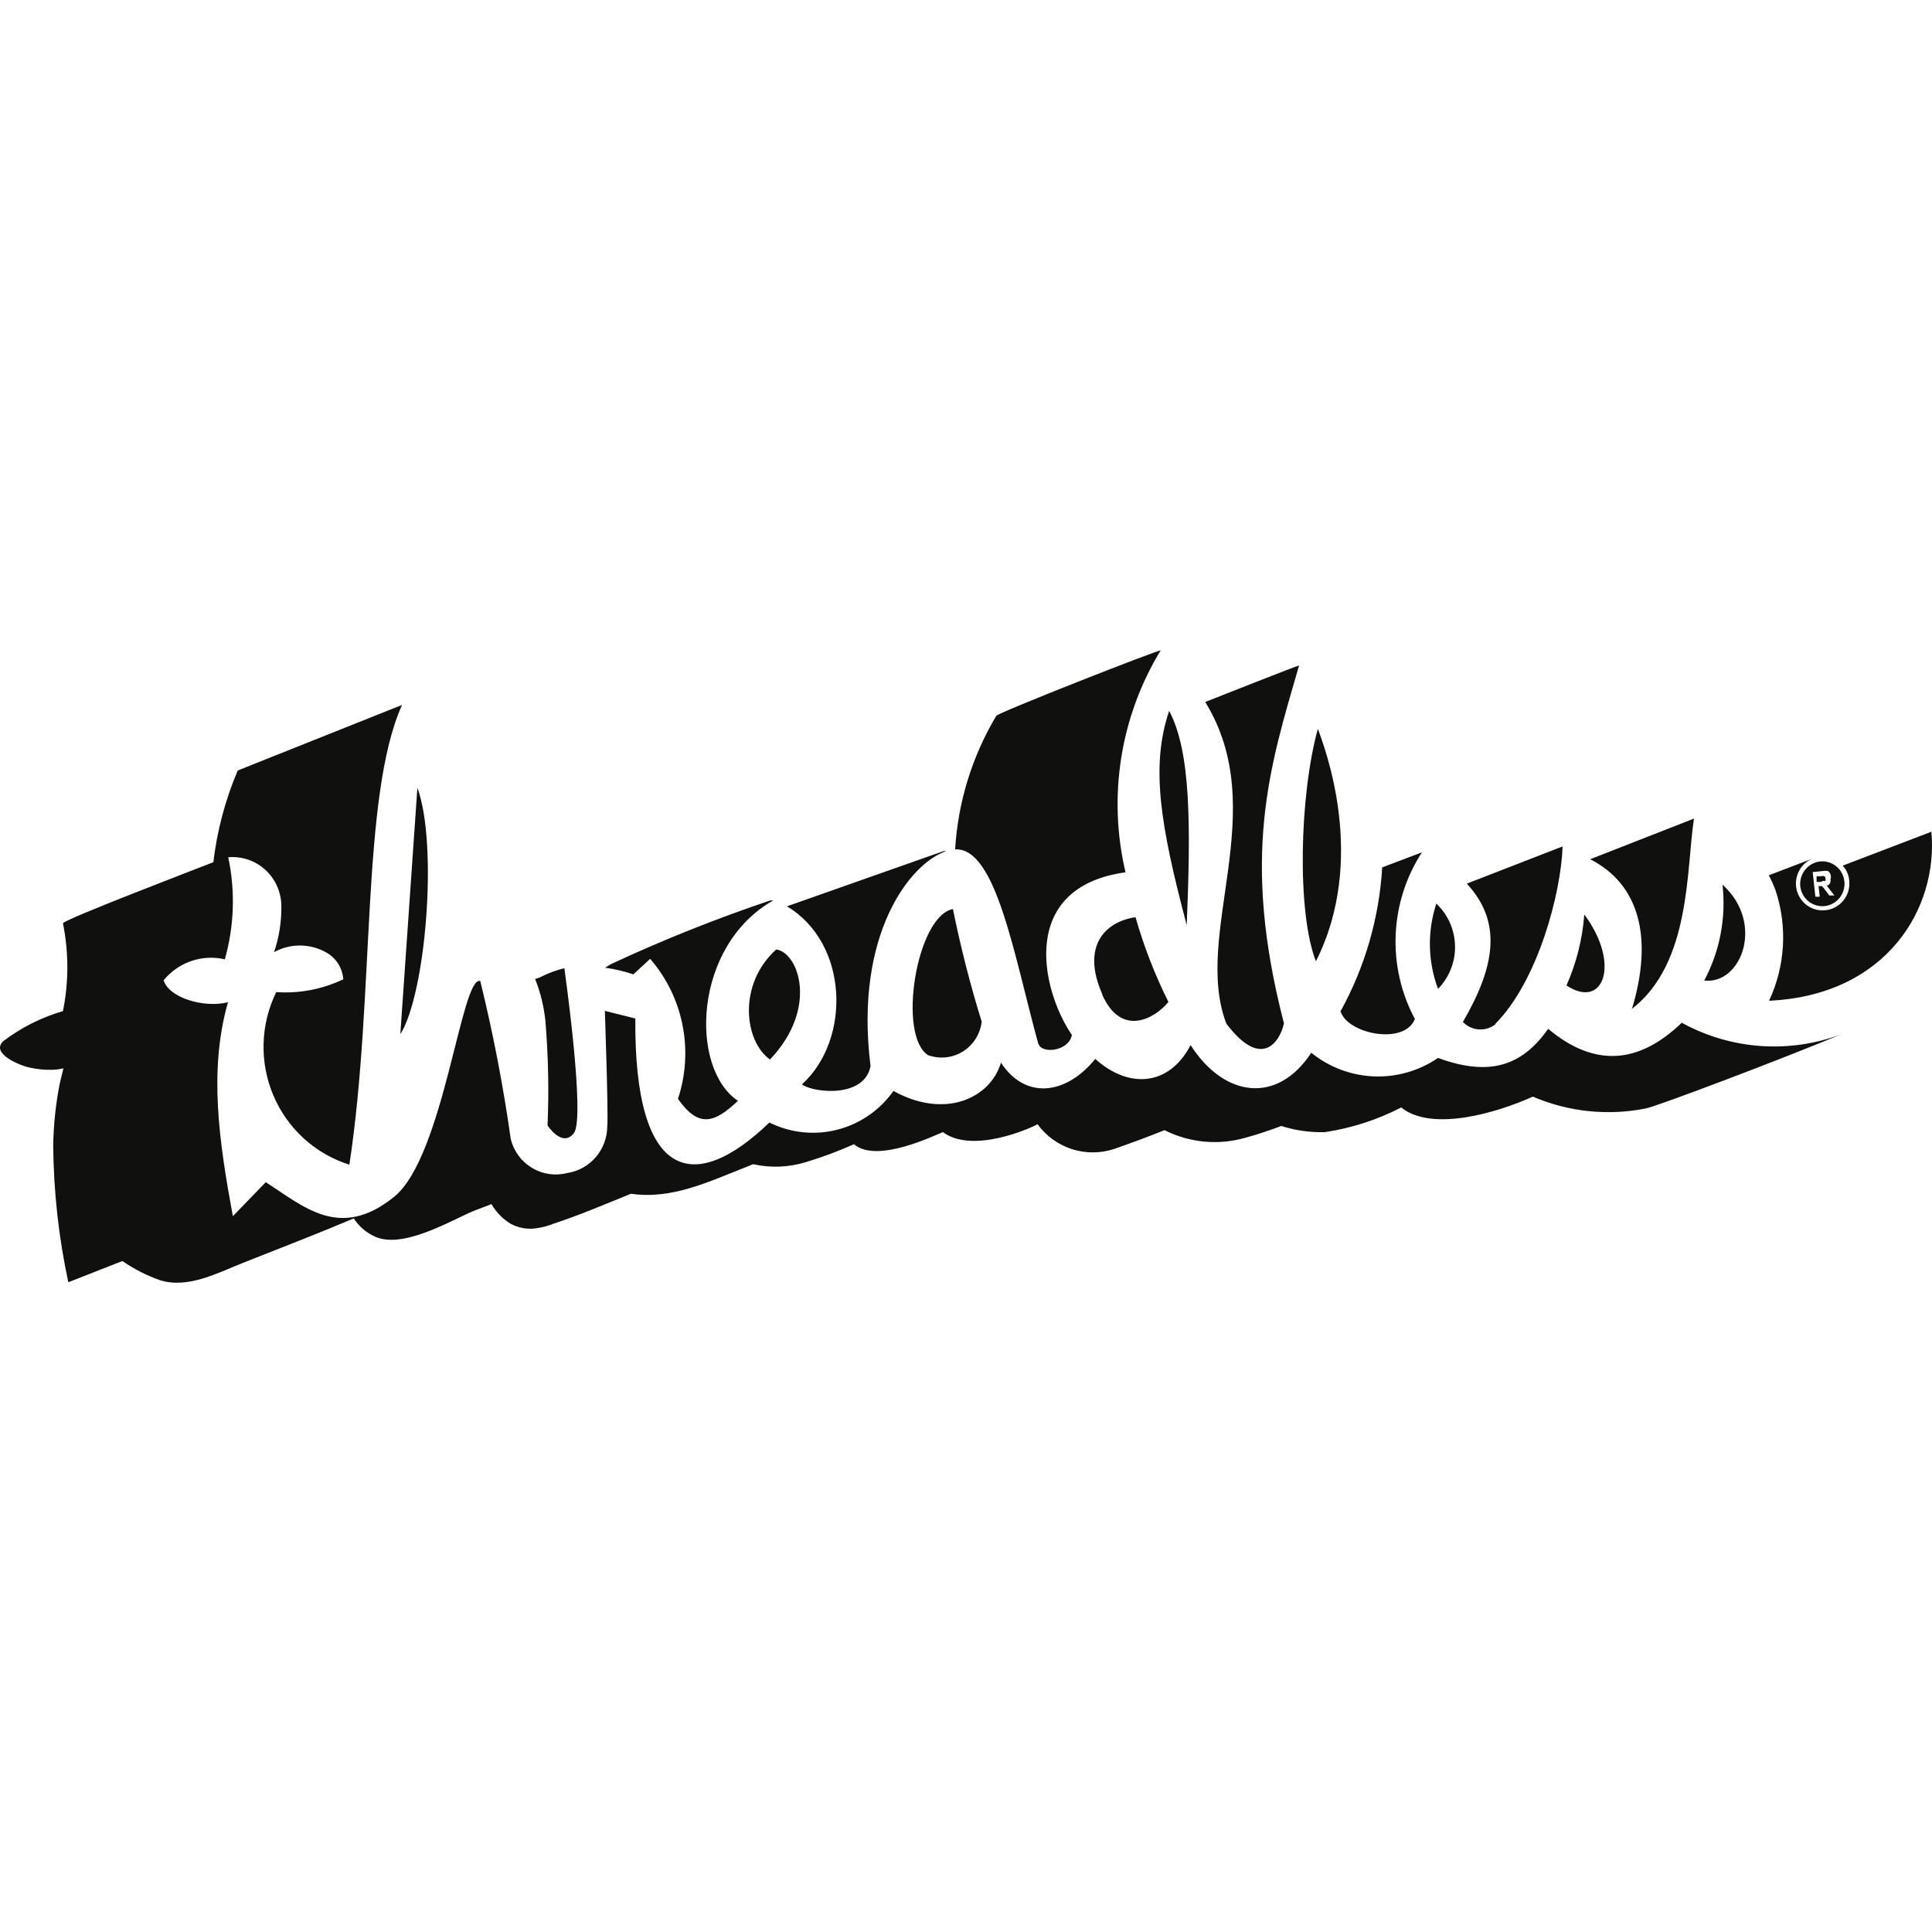
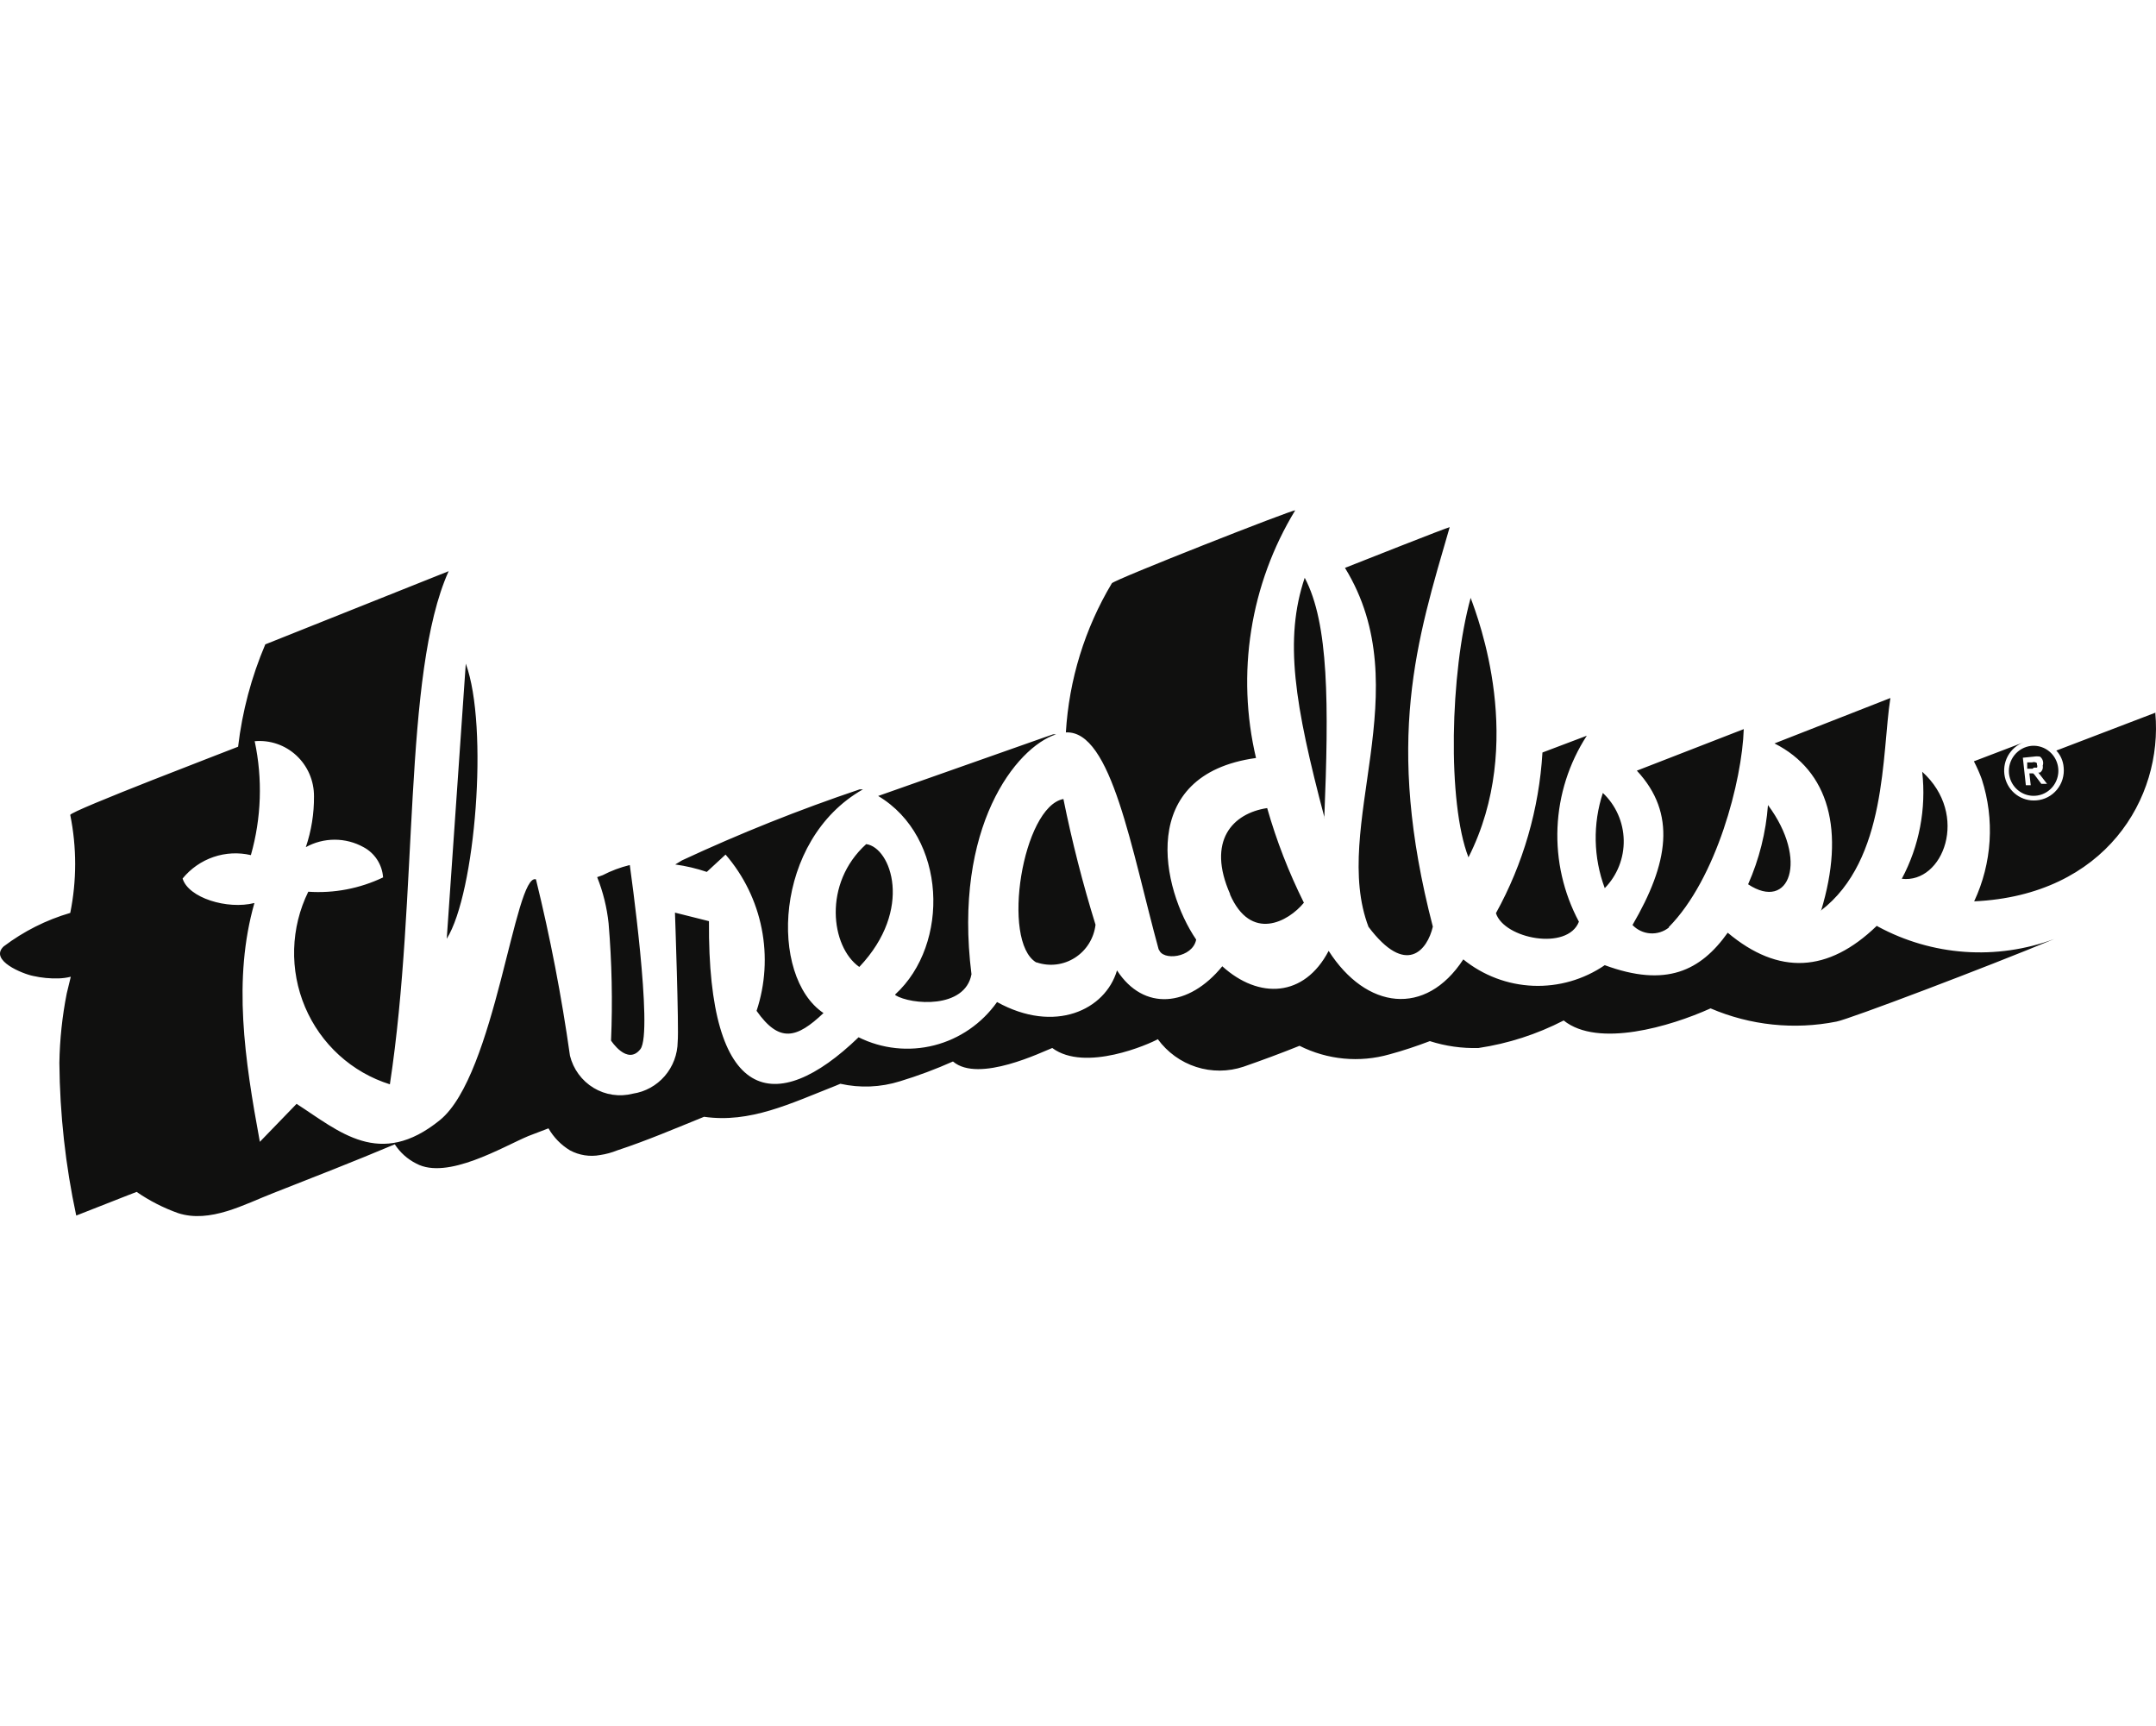
- <svg xmlns="http://www.w3.org/2000/svg" width="300" height="300" viewBox="0 0 300 300" fill="none">
-   <path d="M223.296 153.558C221.709 149.304 221.615 144.628 223.031 140.314C223.925 141.156 224.643 142.17 225.142 143.298C225.641 144.426 225.911 145.644 225.935 146.879C225.96 148.114 225.739 149.342 225.286 150.489C224.832 151.636 224.156 152.68 223.296 153.558ZM204.635 113.175C201.758 123.625 201.38 141.692 204.332 149.271C212.357 133.424 205.695 116.046 204.635 113.175ZM184.271 143.797C184.914 127.988 184.914 116.735 181.546 110.381C178.669 118.955 180.107 127.912 184.309 143.797H184.271ZM190.403 158.916C195.664 165.921 198.617 162.17 199.374 158.916C192.636 132.926 197.14 119.108 201.72 103.338C201.455 103.338 188.51 108.467 187.148 109.003C197.557 125.921 185.104 145.06 190.441 158.993L190.403 158.916ZM253.35 156.696C262.623 149.615 261.829 134.84 263.04 127.108L246.915 133.424C254.485 137.251 256.794 145.519 253.388 156.735L253.35 156.696ZM171.136 154.4C174.051 161.098 179.275 158.227 181.432 155.586C179.329 151.367 177.618 146.959 176.322 142.419C171.515 143.146 167.881 146.974 171.174 154.4H171.136ZM232.191 158.993C238.853 152.256 242.411 138.591 242.638 131.433L227.762 137.213C233.326 143.184 232.153 150.113 227.157 158.687C227.809 159.371 228.689 159.784 229.627 159.848C230.564 159.912 231.492 159.621 232.229 159.031L232.191 158.993ZM267.468 137.366C268.05 142.506 267.059 147.703 264.63 152.256C270.383 152.945 274.092 143.338 267.468 137.366ZM246.007 141.998C245.723 145.806 244.788 149.536 243.243 153.022C249.035 156.849 251.684 149.615 246.007 141.998ZM219.7 158.227C217.557 154.216 216.527 149.692 216.72 145.137C216.914 140.581 218.322 136.163 220.798 132.352L214.628 134.687C214.16 142.536 211.947 150.176 208.155 157.041C209.291 160.601 218.11 162.323 219.7 158.227ZM261.147 158.802C254.372 165.347 247.483 165.692 240.405 159.759C236.619 165.079 231.812 167.414 223.296 164.275C220.359 166.281 216.865 167.285 213.324 167.141C209.783 166.996 206.38 165.71 203.613 163.471C198.352 171.51 190.1 170.438 184.877 162.285C181.47 168.792 175.149 169.022 170.077 164.428C165.421 170.132 159.138 170.706 155.428 165.003C153.8 170.515 146.76 173.845 138.736 169.404C136.617 172.395 133.518 174.528 129.991 175.426C126.463 176.323 122.735 175.925 119.469 174.304C107.887 185.481 98.462 183.529 98.651 158.151L93.919 156.964C93.919 156.964 94.487 173.079 94.298 174.916C94.28 176.677 93.641 178.373 92.496 179.7C91.351 181.026 89.775 181.895 88.052 182.151C87.135 182.386 86.181 182.436 85.245 182.297C84.309 182.159 83.409 181.835 82.597 181.345C81.784 180.854 81.076 180.206 80.512 179.438C79.947 178.67 79.539 177.797 79.309 176.869C78.143 168.614 76.564 160.425 74.577 152.333C71.625 151.376 68.937 179.548 61.216 185.825C52.813 192.639 47.211 187.395 41.268 183.567L36.158 188.849C34.038 177.366 32.373 166.227 35.401 155.625C31.616 156.582 26.203 154.897 25.408 152.218C26.537 150.837 28.023 149.801 29.702 149.226C31.38 148.652 33.183 148.561 34.909 148.964C36.375 143.807 36.557 138.363 35.439 133.117C36.489 133.022 37.547 133.148 38.546 133.49C39.544 133.831 40.461 134.38 41.238 135.101C42.015 135.821 42.634 136.698 43.057 137.675C43.479 138.652 43.695 139.707 43.691 140.773C43.711 143.181 43.327 145.576 42.555 147.854C43.785 147.174 45.165 146.818 46.567 146.818C47.969 146.818 49.349 147.174 50.58 147.854C51.351 148.263 52.006 148.864 52.483 149.601C52.96 150.338 53.243 151.186 53.305 152.065C50.06 153.615 46.476 154.3 42.896 154.055C41.676 156.538 41.005 159.26 40.929 162.031C40.852 164.802 41.371 167.557 42.451 170.105C43.531 172.654 45.146 174.934 47.183 176.789C49.221 178.644 51.632 180.03 54.251 180.849C58.263 154.515 55.992 123.778 62.427 109.462L36.915 119.644C34.983 124.181 33.708 128.977 33.13 133.883C32.411 134.189 9.7 142.84 9.776 143.376C10.684 147.872 10.684 152.507 9.776 157.003C6.431 157.98 3.289 159.562 0.502 161.672C-1.542 163.625 3.227 165.5 4.59 165.768C5.769 166.036 6.978 166.152 8.186 166.113C8.747 166.095 9.306 166.018 9.851 165.883L9.284 168.218C8.657 171.396 8.315 174.624 8.262 177.864C8.323 185.008 9.11 192.126 10.608 199.108L17.724 196.313L19.011 195.816C20.795 197.046 22.729 198.037 24.765 198.763C29.231 200.218 34.001 197.538 38.051 195.969C43.691 193.749 49.406 191.529 54.932 189.194C55.674 190.342 56.707 191.267 57.923 191.873C62.238 194.208 69.959 189.538 73.517 188.046L76.319 186.974C77.042 188.235 78.071 189.289 79.309 190.036C80.596 190.728 82.077 190.957 83.51 190.687C84.328 190.565 85.128 190.346 85.895 190.036C89.983 188.696 93.995 186.974 97.97 185.366C104.366 186.285 109.968 183.529 116.29 181.041L116.933 180.773C119.679 181.389 122.536 181.271 125.223 180.428C127.737 179.665 130.202 178.744 132.604 177.672C136.162 180.734 145.17 176.256 146.419 175.797C150.999 179.203 159.97 175.223 161.106 174.572C162.442 176.397 164.314 177.75 166.455 178.437C168.596 179.124 170.896 179.111 173.029 178.4C175.679 177.481 178.253 176.524 180.826 175.491C184.711 177.448 189.178 177.871 193.355 176.677C195.21 176.18 197.14 175.529 198.957 174.84C201.147 175.54 203.437 175.864 205.733 175.797C209.861 175.18 213.863 173.887 217.58 171.969C222.349 175.797 232.418 172.811 238.02 170.285C243.549 172.654 249.653 173.294 255.545 172.122C257.248 171.816 276.628 164.467 285.826 160.639C281.854 162.111 277.62 162.718 273.4 162.422C269.179 162.125 265.069 160.93 261.336 158.916L261.147 158.802ZM64.812 122.323L62.162 160.601C66.136 154.285 68.029 131.089 64.812 122.323ZM161.257 162.055C161.674 163.701 165.951 163.28 166.443 160.715C161.636 153.672 158.116 137.749 174.77 135.452C173.396 129.63 173.169 123.59 174.105 117.679C175.04 111.768 177.118 106.101 180.221 101.003C180.032 100.811 155.012 110.649 154.709 111.146C150.947 117.436 148.752 124.555 148.312 131.893C154.671 131.548 157.434 148.275 161.257 162.208V162.055ZM85.024 174.763C85.024 174.763 87.295 178.285 89.112 175.95C90.929 173.615 87.674 150.687 87.636 150.342C86.323 150.661 85.053 151.136 83.851 151.759L83.094 152.027C83.916 154.085 84.451 156.249 84.684 158.457C85.139 163.88 85.253 169.326 85.024 174.763ZM100.96 148.888C103.494 151.815 105.225 155.363 105.982 159.177C106.74 162.991 106.496 166.94 105.275 170.629C108.454 175.146 110.877 174.457 114.586 170.936C107.016 165.845 107.622 146.859 120.075 139.816H119.621C111.208 142.646 102.957 145.943 94.904 149.692L93.957 150.266C95.45 150.47 96.92 150.816 98.348 151.299L100.96 148.888ZM144.262 163.892C145.141 164.189 146.075 164.284 146.995 164.17C147.915 164.056 148.799 163.736 149.581 163.234C150.364 162.732 151.027 162.06 151.521 161.267C152.015 160.474 152.328 159.579 152.438 158.648C150.654 152.899 149.164 147.06 147.971 141.156C142.294 142.227 139.266 160.945 144.186 163.892H144.262ZM124.579 168.448C126.775 169.787 134.269 170.4 135.178 165.538C132.604 145.06 141.385 133.96 146.949 132.161H146.533L145.208 132.62L122.194 140.735C131.771 146.438 132.187 161.366 124.579 168.333V168.448ZM119.583 164.505C127.153 156.505 123.974 147.893 120.529 147.433C114.473 152.907 115.608 161.711 119.545 164.505H119.583ZM283.025 136.792H283.442C283.472 136.733 283.487 136.667 283.487 136.601C283.487 136.534 283.472 136.469 283.442 136.409C283.442 136.218 283.442 136.103 283.252 136.065C283.094 136.003 282.919 136.003 282.76 136.065H282.079V136.945H282.798L283.025 136.792ZM299.945 129.137L286.129 134.419C286.724 135.056 287.085 135.88 287.151 136.754C287.208 137.308 287.155 137.868 286.995 138.402C286.834 138.935 286.57 139.43 286.217 139.858C285.864 140.286 285.43 140.639 284.941 140.895C284.451 141.15 283.916 141.304 283.366 141.347C282.368 141.438 281.372 141.158 280.563 140.56C279.754 139.963 279.188 139.088 278.97 138.099C278.752 137.11 278.898 136.075 279.379 135.186C279.861 134.298 280.645 133.617 281.587 133.271L274.66 135.912C275.08 136.716 275.447 137.547 275.758 138.4C277.571 143.993 277.192 150.076 274.698 155.395C292.98 154.553 300.967 141.003 299.907 129.213L299.945 129.137ZM282.609 133.768C283.287 133.696 283.97 133.829 284.573 134.15C285.176 134.471 285.671 134.965 285.996 135.571C286.321 136.176 286.461 136.866 286.399 137.552C286.336 138.238 286.074 138.889 285.645 139.425C285.217 139.96 284.64 140.355 283.99 140.559C283.339 140.763 282.643 140.768 281.99 140.572C281.337 140.376 280.756 139.989 280.32 139.459C279.885 138.93 279.614 138.281 279.543 137.596C279.458 136.679 279.731 135.765 280.304 135.05C280.877 134.334 281.705 133.874 282.609 133.768ZM281.473 135.414L281.89 139.242H282.571L282.382 137.596H282.912C282.912 137.596 282.912 137.596 283.101 137.787L284.047 139.05H284.842L283.631 137.481C283.631 137.481 283.82 137.481 283.858 137.481C284.009 137.378 284.125 137.232 284.193 137.061C284.26 136.891 284.275 136.704 284.237 136.524C284.316 136.3 284.321 136.057 284.253 135.83C284.185 135.602 284.047 135.403 283.858 135.261C283.57 135.213 283.276 135.213 282.987 135.261L281.473 135.414Z" fill="#10100F" />
+ <svg xmlns="http://www.w3.org/2000/svg" width="300" height="240" viewBox="0 0 300 240" fill="none">
+   <path d="M223.296 123.558C221.709 119.304 221.615 114.628 223.031 110.314C223.925 111.156 224.643 112.17 225.142 113.298C225.641 114.426 225.911 115.644 225.935 116.879C225.96 118.114 225.739 119.342 225.286 120.489C224.832 121.636 224.156 122.68 223.296 123.558ZM204.635 83.175C201.758 93.625 201.38 111.692 204.332 119.271C212.357 103.424 205.695 86.046 204.635 83.175ZM184.271 113.797C184.914 97.988 184.914 86.735 181.546 80.381C178.669 88.955 180.107 97.912 184.309 113.797H184.271ZM190.403 128.916C195.664 135.921 198.617 132.17 199.374 128.916C192.636 102.926 197.14 89.108 201.72 73.338C201.455 73.338 188.51 78.467 187.148 79.003C197.557 95.921 185.104 115.06 190.441 128.993L190.403 128.916ZM253.35 126.696C262.623 119.615 261.829 104.84 263.04 97.108L246.915 103.424C254.485 107.251 256.794 115.519 253.388 126.735L253.35 126.696ZM171.136 124.4C174.051 131.098 179.275 128.227 181.432 125.586C179.329 121.367 177.618 116.959 176.322 112.419C171.515 113.146 167.881 116.974 171.174 124.4H171.136ZM232.191 128.993C238.853 122.256 242.411 108.591 242.638 101.433L227.762 107.213C233.326 113.184 232.153 120.113 227.157 128.687C227.809 129.371 228.689 129.784 229.627 129.848C230.564 129.912 231.492 129.621 232.229 129.031L232.191 128.993ZM267.468 107.366C268.05 112.506 267.059 117.703 264.63 122.256C270.383 122.945 274.092 113.338 267.468 107.366ZM246.007 111.998C245.723 115.806 244.788 119.536 243.243 123.022C249.035 126.849 251.684 119.615 246.007 111.998ZM219.7 128.227C217.557 124.216 216.527 119.692 216.72 115.137C216.914 110.581 218.322 106.163 220.798 102.352L214.628 104.687C214.16 112.536 211.947 120.176 208.155 127.041C209.291 130.601 218.11 132.323 219.7 128.227ZM261.147 128.802C254.372 135.347 247.483 135.692 240.405 129.759C236.619 135.079 231.812 137.414 223.296 134.275C220.359 136.281 216.865 137.285 213.324 137.141C209.783 136.996 206.38 135.71 203.613 133.471C198.352 141.51 190.1 140.438 184.877 132.285C181.47 138.792 175.149 139.022 170.077 134.428C165.421 140.132 159.138 140.706 155.428 135.003C153.8 140.515 146.76 143.845 138.736 139.404C136.617 142.395 133.518 144.528 129.991 145.426C126.463 146.323 122.735 145.925 119.469 144.304C107.887 155.481 98.462 153.529 98.651 128.151L93.919 126.964C93.919 126.964 94.487 143.079 94.298 144.916C94.28 146.677 93.641 148.373 92.496 149.7C91.351 151.026 89.775 151.895 88.052 152.151C87.135 152.386 86.181 152.436 85.245 152.297C84.309 152.159 83.409 151.835 82.597 151.345C81.784 150.854 81.076 150.206 80.512 149.438C79.947 148.67 79.539 147.797 79.309 146.869C78.143 138.614 76.564 130.425 74.577 122.333C71.625 121.376 68.937 149.548 61.216 155.825C52.813 162.639 47.211 157.395 41.268 153.567L36.158 158.849C34.038 147.366 32.373 136.227 35.401 125.625C31.616 126.582 26.203 124.897 25.408 122.218C26.537 120.837 28.023 119.801 29.702 119.226C31.38 118.652 33.183 118.561 34.909 118.964C36.375 113.807 36.557 108.363 35.439 103.117C36.489 103.022 37.547 103.148 38.546 103.49C39.544 103.831 40.461 104.38 41.238 105.101C42.015 105.821 42.634 106.698 43.057 107.675C43.479 108.652 43.695 109.707 43.691 110.773C43.711 113.181 43.327 115.576 42.555 117.854C43.785 117.174 45.165 116.818 46.567 116.818C47.969 116.818 49.349 117.174 50.58 117.854C51.351 118.263 52.006 118.864 52.483 119.601C52.96 120.338 53.243 121.186 53.305 122.065C50.06 123.615 46.476 124.3 42.896 124.055C41.676 126.538 41.005 129.26 40.929 132.031C40.852 134.802 41.371 137.557 42.451 140.105C43.531 142.654 45.146 144.934 47.183 146.789C49.221 148.644 51.632 150.03 54.251 150.849C58.263 124.515 55.992 93.778 62.427 79.462L36.915 89.644C34.983 94.181 33.708 98.977 33.13 103.883C32.411 104.189 9.7 112.84 9.776 113.376C10.684 117.872 10.684 122.507 9.776 127.003C6.431 127.98 3.289 129.562 0.502 131.672C-1.542 133.625 3.227 135.5 4.59 135.768C5.769 136.036 6.978 136.152 8.186 136.113C8.747 136.095 9.306 136.018 9.851 135.883L9.284 138.218C8.657 141.396 8.315 144.624 8.262 147.864C8.323 155.008 9.11 162.126 10.608 169.108L17.724 166.313L19.011 165.816C20.795 167.046 22.729 168.037 24.765 168.763C29.231 170.218 34.001 167.538 38.051 165.969C43.691 163.749 49.406 161.529 54.932 159.194C55.674 160.342 56.707 161.267 57.923 161.873C62.238 164.208 69.959 159.538 73.517 158.046L76.319 156.974C77.042 158.235 78.071 159.289 79.309 160.036C80.596 160.728 82.077 160.957 83.51 160.687C84.328 160.565 85.128 160.346 85.895 160.036C89.983 158.696 93.995 156.974 97.97 155.366C104.366 156.285 109.968 153.529 116.29 151.041L116.933 150.773C119.679 151.389 122.536 151.271 125.223 150.428C127.737 149.665 130.202 148.744 132.604 147.672C136.162 150.734 145.17 146.256 146.419 145.797C150.999 149.203 159.97 145.223 161.106 144.572C162.442 146.397 164.314 147.75 166.455 148.437C168.596 149.124 170.896 149.111 173.029 148.4C175.679 147.481 178.253 146.524 180.826 145.491C184.711 147.448 189.178 147.871 193.355 146.677C195.21 146.18 197.14 145.529 198.957 144.84C201.147 145.54 203.437 145.864 205.733 145.797C209.861 145.18 213.863 143.887 217.58 141.969C222.349 145.797 232.418 142.811 238.02 140.285C243.549 142.654 249.653 143.294 255.545 142.122C257.248 141.816 276.628 134.467 285.826 130.639C281.854 132.111 277.62 132.718 273.4 132.422C269.179 132.125 265.069 130.93 261.336 128.916L261.147 128.802ZM64.812 92.323L62.162 130.601C66.136 124.285 68.029 101.089 64.812 92.323ZM161.257 132.055C161.674 133.701 165.951 133.28 166.443 130.715C161.636 123.672 158.116 107.749 174.77 105.452C173.396 99.63 173.169 93.59 174.105 87.679C175.04 81.768 177.118 76.101 180.221 71.003C180.032 70.811 155.012 80.649 154.709 81.146C150.947 87.436 148.752 94.555 148.312 101.893C154.671 101.548 157.434 118.275 161.257 132.208V132.055ZM85.024 144.763C85.024 144.763 87.295 148.285 89.112 145.95C90.929 143.615 87.674 120.687 87.636 120.342C86.323 120.661 85.053 121.136 83.851 121.759L83.094 122.027C83.916 124.085 84.451 126.249 84.684 128.457C85.139 133.88 85.253 139.326 85.024 144.763ZM100.96 118.888C103.494 121.815 105.225 125.363 105.982 129.177C106.74 132.991 106.496 136.94 105.275 140.629C108.454 145.146 110.877 144.457 114.586 140.936C107.016 135.845 107.622 116.859 120.075 109.816H119.621C111.208 112.646 102.957 115.943 94.904 119.692L93.957 120.266C95.45 120.47 96.92 120.816 98.348 121.299L100.96 118.888ZM144.262 133.892C145.141 134.189 146.075 134.284 146.995 134.17C147.915 134.056 148.799 133.736 149.581 133.234C150.364 132.732 151.027 132.06 151.521 131.267C152.015 130.474 152.328 129.579 152.438 128.648C150.654 122.899 149.164 117.06 147.971 111.156C142.294 112.227 139.266 130.945 144.186 133.892H144.262ZM124.579 138.448C126.775 139.787 134.269 140.4 135.178 135.538C132.604 115.06 141.385 103.96 146.949 102.161H146.533L145.208 102.62L122.194 110.735C131.771 116.438 132.187 131.366 124.579 138.333V138.448ZM119.583 134.505C127.153 126.505 123.974 117.893 120.529 117.433C114.473 122.907 115.608 131.711 119.545 134.505H119.583ZM283.025 106.792H283.442C283.472 106.733 283.487 106.667 283.487 106.601C283.487 106.534 283.472 106.469 283.442 106.409C283.442 106.218 283.442 106.103 283.252 106.065C283.094 106.003 282.919 106.003 282.76 106.065H282.079V106.945H282.798L283.025 106.792ZM299.945 99.137L286.129 104.419C286.724 105.056 287.085 105.88 287.151 106.754C287.208 107.308 287.155 107.868 286.995 108.402C286.834 108.935 286.57 109.43 286.217 109.858C285.864 110.286 285.43 110.639 284.941 110.895C284.451 111.15 283.916 111.304 283.366 111.347C282.368 111.438 281.372 111.158 280.563 110.56C279.754 109.963 279.188 109.088 278.97 108.099C278.752 107.11 278.898 106.075 279.379 105.186C279.861 104.298 280.645 103.617 281.587 103.271L274.66 105.912C275.08 106.716 275.447 107.547 275.758 108.4C277.571 113.993 277.192 120.076 274.698 125.395C292.98 124.553 300.967 111.003 299.907 99.213L299.945 99.137ZM282.609 103.768C283.287 103.696 283.97 103.829 284.573 104.15C285.176 104.471 285.671 104.965 285.996 105.571C286.321 106.176 286.461 106.866 286.399 107.552C286.336 108.238 286.074 108.889 285.645 109.425C285.217 109.96 284.64 110.355 283.99 110.559C283.339 110.763 282.643 110.768 281.99 110.572C281.337 110.376 280.756 109.989 280.32 109.459C279.885 108.93 279.614 108.281 279.543 107.596C279.458 106.679 279.731 105.765 280.304 105.05C280.877 104.334 281.705 103.874 282.609 103.768ZM281.473 105.414L281.89 109.242H282.571L282.382 107.596H282.912C282.912 107.596 282.912 107.596 283.101 107.787L284.047 109.05H284.842L283.631 107.481C283.631 107.481 283.82 107.481 283.858 107.481C284.009 107.378 284.125 107.232 284.193 107.061C284.26 106.891 284.275 106.704 284.237 106.524C284.316 106.3 284.321 106.057 284.253 105.83C284.185 105.602 284.047 105.403 283.858 105.261C283.57 105.213 283.276 105.213 282.987 105.261L281.473 105.414Z" fill="#10100F" />
</svg>
